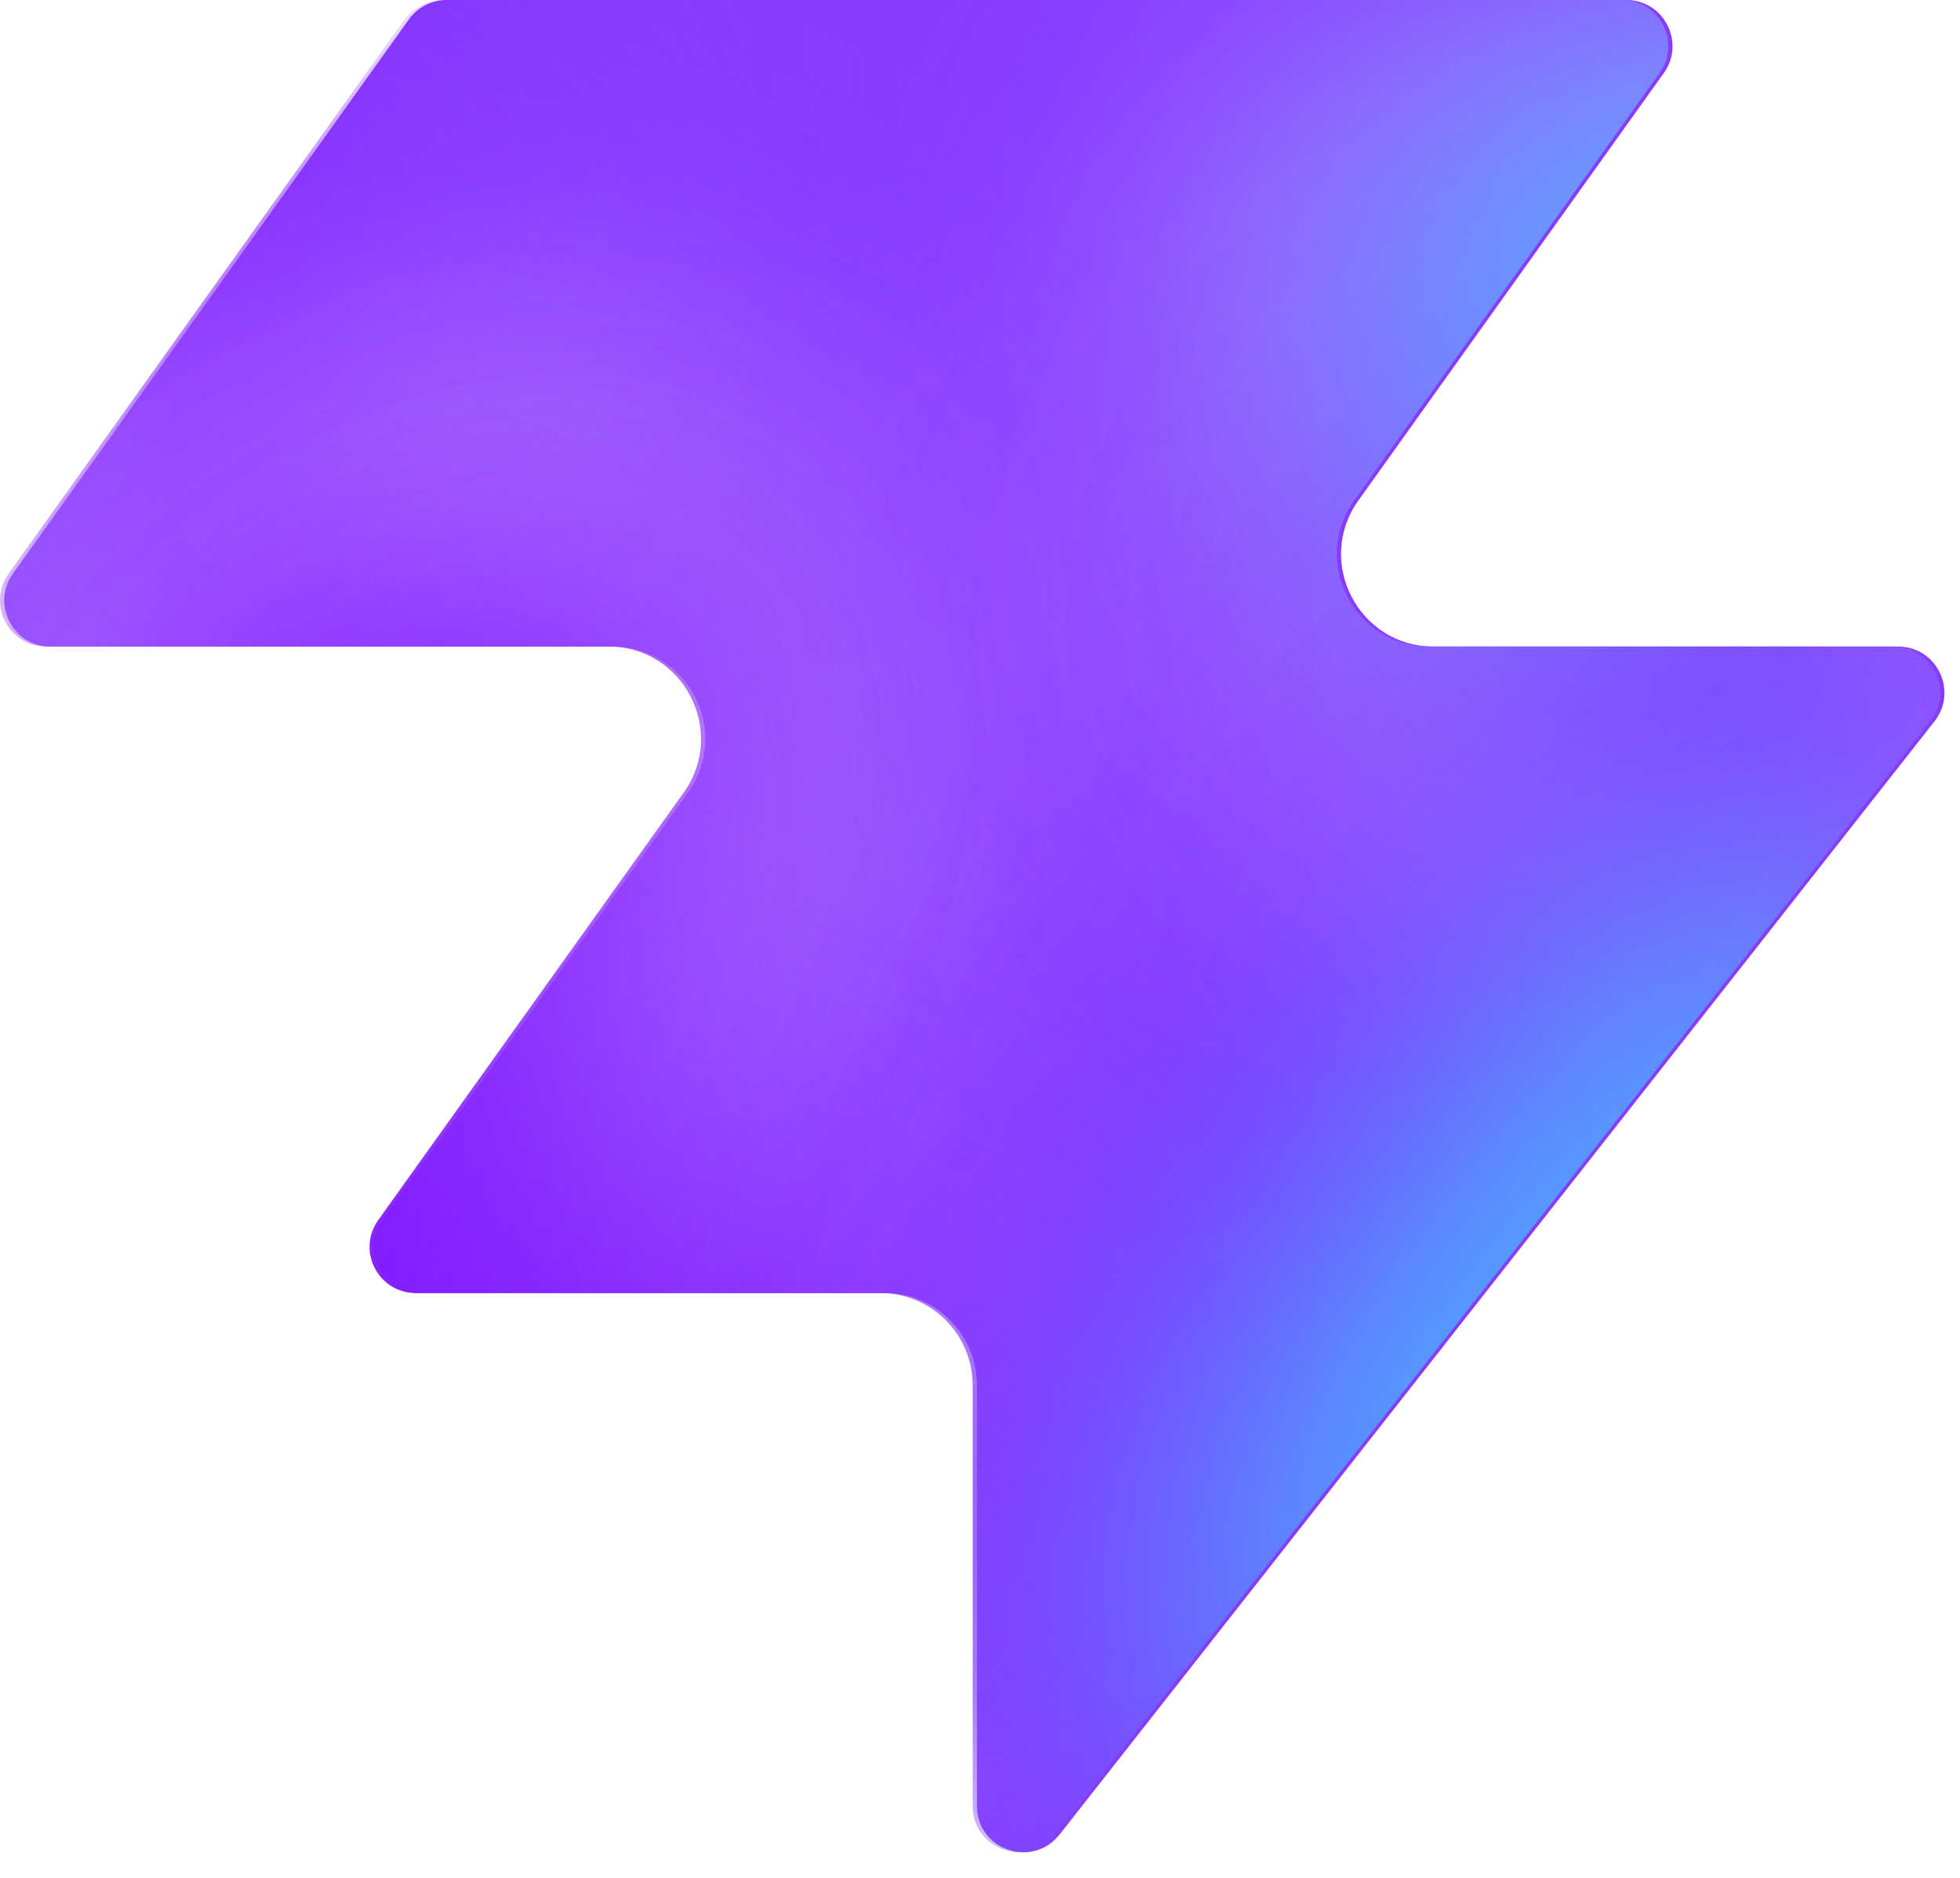
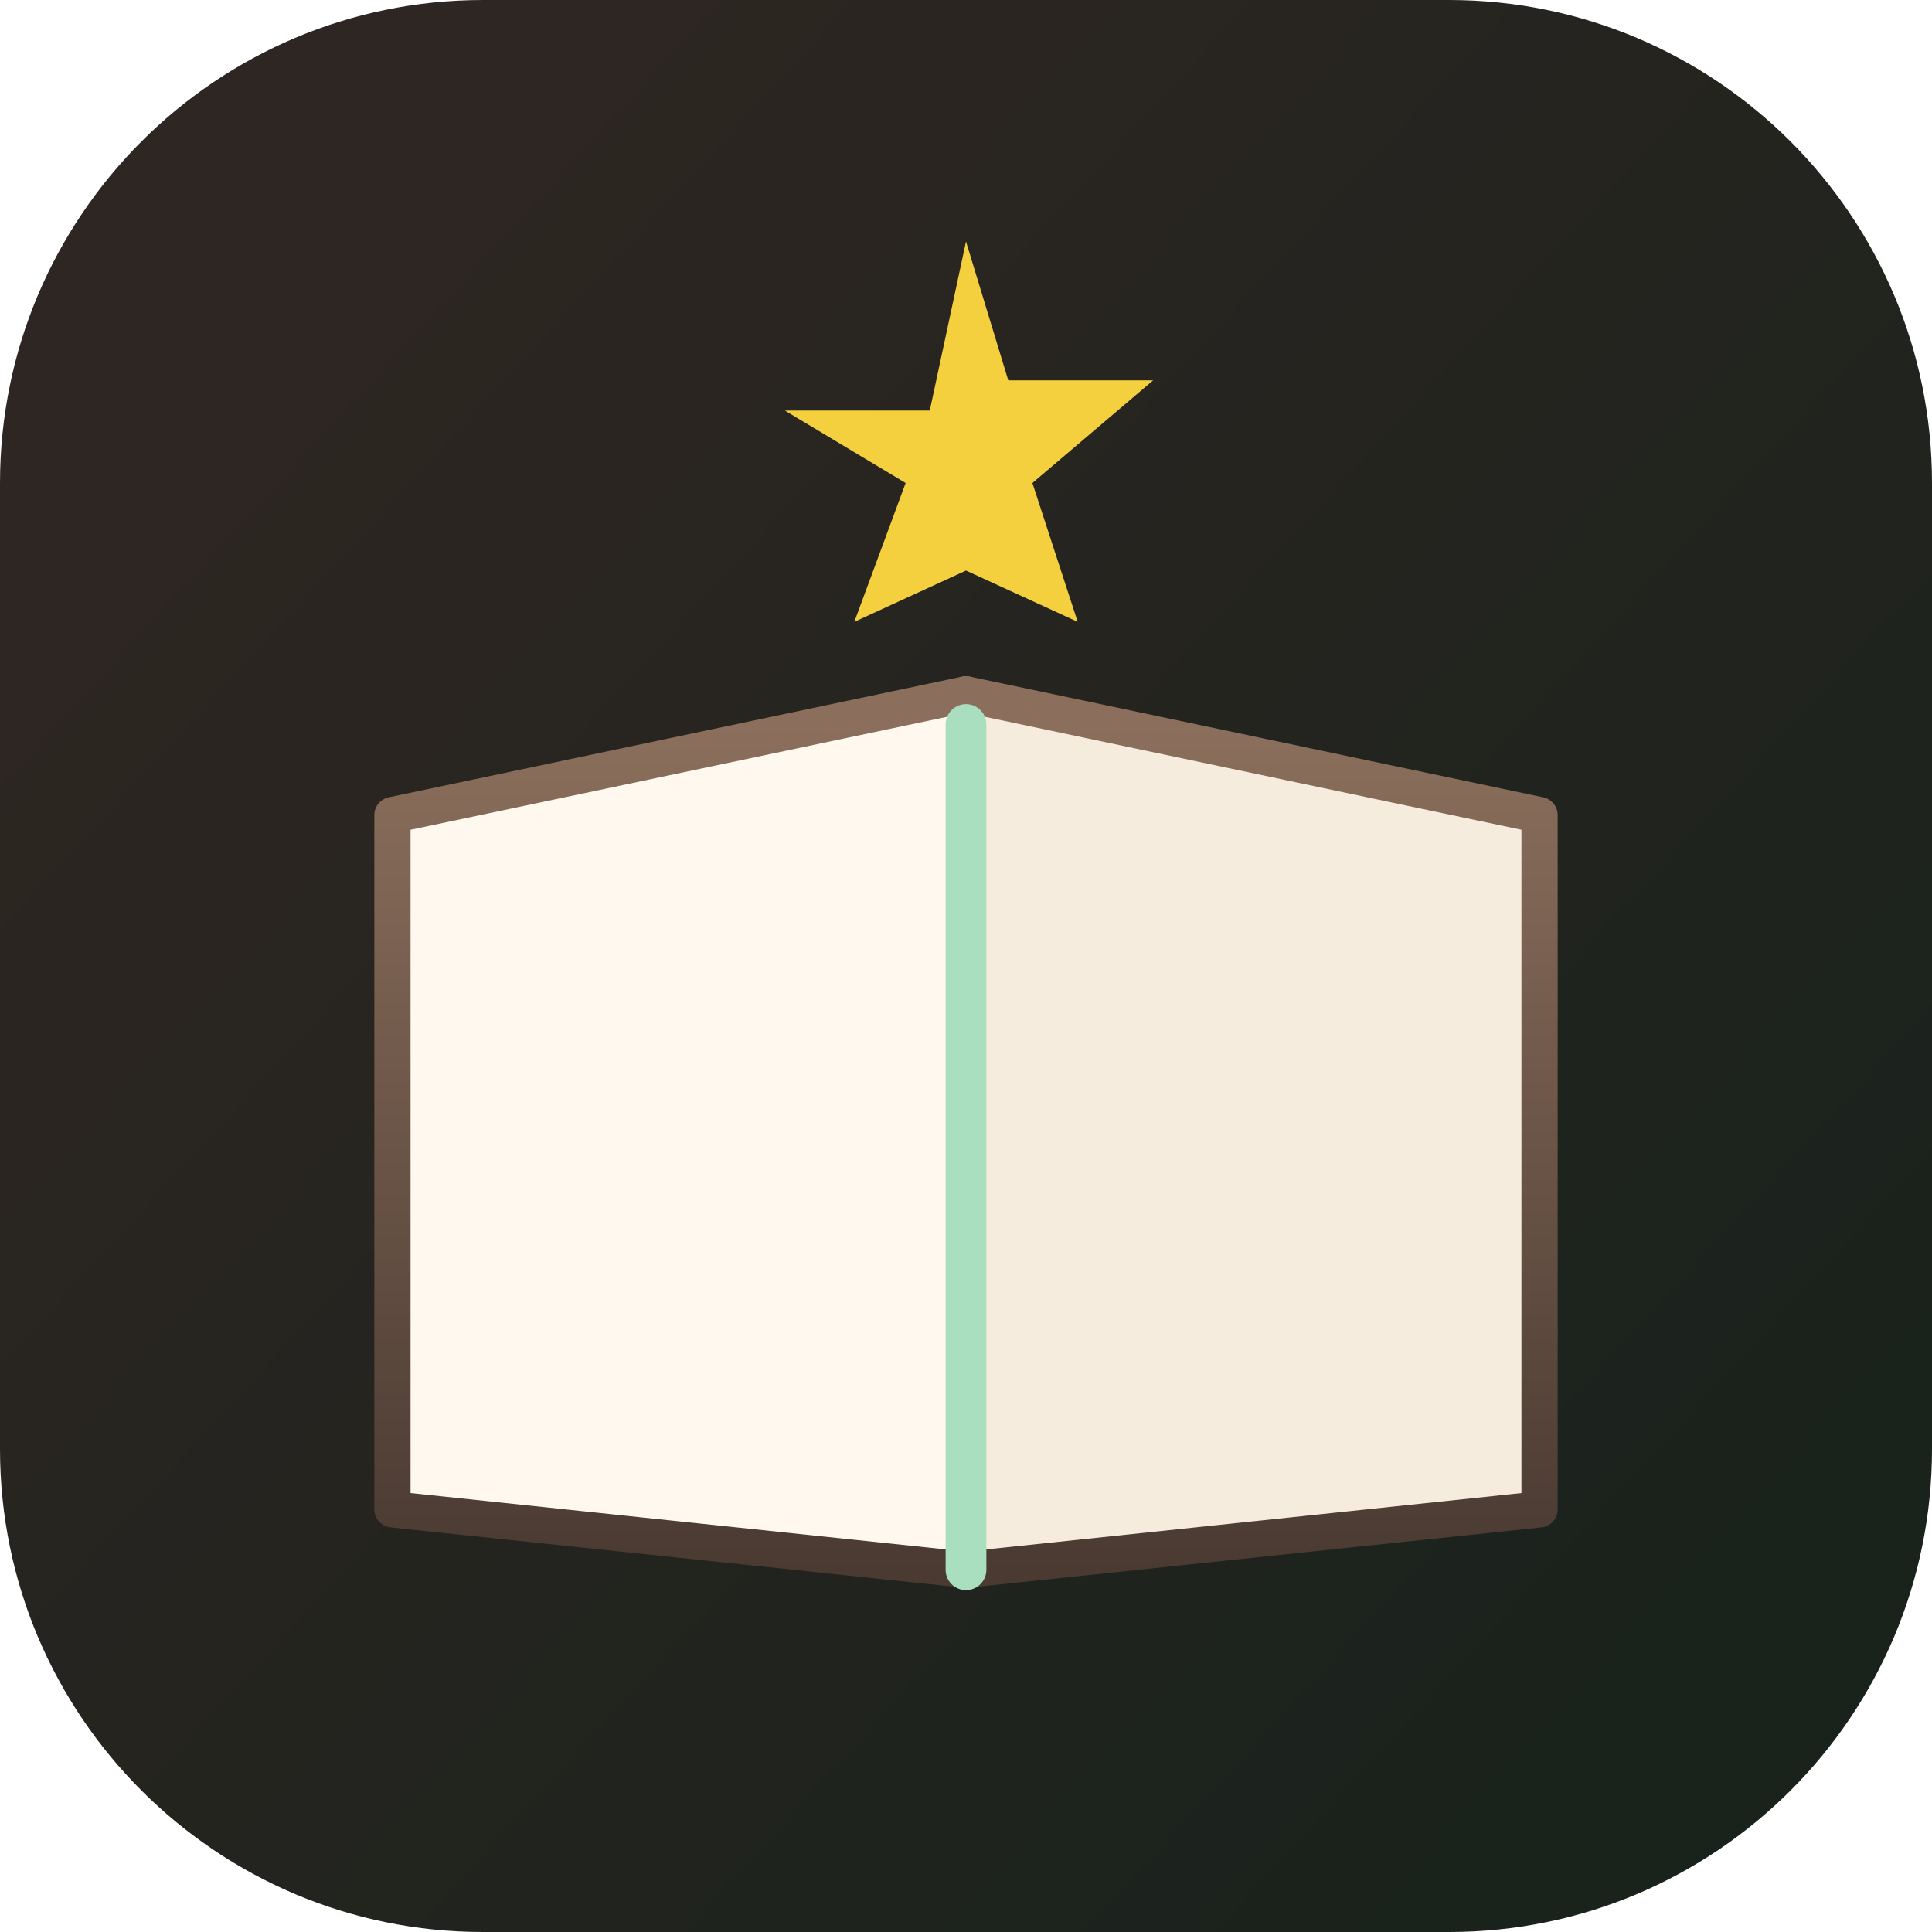
- <svg xmlns="http://www.w3.org/2000/svg" width="48" height="46" fill="none" viewBox="0 0 48 46">
-   <path fill="#863bff" d="M25.946 44.938c-.664.845-2.021.375-2.021-.698V33.937a2.26 2.26 0 0 0-2.262-2.262H10.287c-.92 0-1.456-1.04-.92-1.788l7.48-10.471c1.07-1.497 0-3.578-1.842-3.578H1.237c-.92 0-1.456-1.04-.92-1.788L10.013.474c.214-.297.556-.474.92-.474h28.894c.92 0 1.456 1.04.92 1.788l-7.48 10.471c-1.07 1.498 0 3.579 1.842 3.579h11.377c.943 0 1.473 1.088.89 1.83L25.947 44.94z" style="fill:#863bff;fill:color(display-p3 .525 .23 1);fill-opacity:1" />
-   <mask id="a" width="48" height="46" x="0" y="0" maskUnits="userSpaceOnUse" style="mask-type:alpha">
-     <path fill="#000" d="M25.842 44.938c-.664.844-2.021.375-2.021-.698V33.937a2.26 2.26 0 0 0-2.262-2.262H10.183c-.92 0-1.456-1.04-.92-1.788l7.48-10.471c1.07-1.498 0-3.579-1.842-3.579H1.133c-.92 0-1.456-1.04-.92-1.787L9.91.473c.214-.297.556-.474.92-.474h28.894c.92 0 1.456 1.04.92 1.788l-7.48 10.471c-1.07 1.498 0 3.578 1.842 3.578h11.377c.943 0 1.473 1.088.89 1.832L25.843 44.94z" style="fill:#000;fill-opacity:1" />
-   </mask>
-   <g mask="url(#a)">
-     <g filter="url(#b)">
-       <ellipse cx="5.508" cy="14.704" fill="#ede6ff" rx="5.508" ry="14.704" style="fill:#ede6ff;fill:color(display-p3 .927 .903 1);fill-opacity:1" transform="matrix(.00324 1 1 -.00324 -4.47 31.516)" />
-     </g>
-     <g filter="url(#c)">
-       <ellipse cx="10.399" cy="29.851" fill="#ede6ff" rx="10.399" ry="29.851" style="fill:#ede6ff;fill:color(display-p3 .927 .903 1);fill-opacity:1" transform="matrix(.00324 1 1 -.00324 -39.328 7.883)" />
-     </g>
-     <g filter="url(#d)">
-       <ellipse cx="5.508" cy="30.487" fill="#7e14ff" rx="5.508" ry="30.487" style="fill:#7e14ff;fill:color(display-p3 .492 .077 1);fill-opacity:1" transform="rotate(89.814 -25.913 -14.639)scale(1 -1)" />
-     </g>
-     <g filter="url(#e)">
-       <ellipse cx="5.508" cy="30.599" fill="#7e14ff" rx="5.508" ry="30.599" style="fill:#7e14ff;fill:color(display-p3 .492 .077 1);fill-opacity:1" transform="rotate(89.814 -32.644 -3.334)scale(1 -1)" />
-     </g>
-     <g filter="url(#f)">
-       <ellipse cx="5.508" cy="30.599" fill="#7e14ff" rx="5.508" ry="30.599" style="fill:#7e14ff;fill:color(display-p3 .492 .077 1);fill-opacity:1" transform="matrix(.00324 1 1 -.00324 -34.34 30.47)" />
-     </g>
-     <g filter="url(#g)">
-       <ellipse cx="14.072" cy="22.078" fill="#ede6ff" rx="14.072" ry="22.078" style="fill:#ede6ff;fill:color(display-p3 .927 .903 1);fill-opacity:1" transform="rotate(93.35 24.506 48.493)scale(-1 1)" />
-     </g>
-     <g filter="url(#h)">
-       <ellipse cx="3.47" cy="21.501" fill="#7e14ff" rx="3.47" ry="21.501" style="fill:#7e14ff;fill:color(display-p3 .492 .077 1);fill-opacity:1" transform="rotate(89.009 28.708 47.59)scale(-1 1)" />
-     </g>
-     <g filter="url(#i)">
-       <ellipse cx="3.47" cy="21.501" fill="#7e14ff" rx="3.47" ry="21.501" style="fill:#7e14ff;fill:color(display-p3 .492 .077 1);fill-opacity:1" transform="rotate(89.009 28.708 47.59)scale(-1 1)" />
-     </g>
-     <g filter="url(#j)">
-       <ellipse cx=".387" cy="8.972" fill="#7e14ff" rx="4.407" ry="29.108" style="fill:#7e14ff;fill:color(display-p3 .492 .077 1);fill-opacity:1" transform="rotate(39.51 .387 8.972)" />
-     </g>
-     <g filter="url(#k)">
-       <ellipse cx="47.523" cy="-6.092" fill="#7e14ff" rx="4.407" ry="29.108" style="fill:#7e14ff;fill:color(display-p3 .492 .077 1);fill-opacity:1" transform="rotate(37.892 47.523 -6.092)" />
-     </g>
-     <g filter="url(#l)">
-       <ellipse cx="41.412" cy="6.333" fill="#47bfff" rx="5.971" ry="9.665" style="fill:#47bfff;fill:color(display-p3 .28 .748 1);fill-opacity:1" transform="rotate(37.892 41.412 6.333)" />
-     </g>
-     <g filter="url(#m)">
-       <ellipse cx="-1.879" cy="38.332" fill="#7e14ff" rx="4.407" ry="29.108" style="fill:#7e14ff;fill:color(display-p3 .492 .077 1);fill-opacity:1" transform="rotate(37.892 -1.88 38.332)" />
-     </g>
-     <g filter="url(#n)">
-       <ellipse cx="-1.879" cy="38.332" fill="#7e14ff" rx="4.407" ry="29.108" style="fill:#7e14ff;fill:color(display-p3 .492 .077 1);fill-opacity:1" transform="rotate(37.892 -1.88 38.332)" />
-     </g>
-     <g filter="url(#o)">
-       <ellipse cx="35.651" cy="29.907" fill="#7e14ff" rx="4.407" ry="29.108" style="fill:#7e14ff;fill:color(display-p3 .492 .077 1);fill-opacity:1" transform="rotate(37.892 35.651 29.907)" />
-     </g>
-     <g filter="url(#p)">
-       <ellipse cx="38.418" cy="32.4" fill="#47bfff" rx="5.971" ry="15.297" style="fill:#47bfff;fill:color(display-p3 .28 .748 1);fill-opacity:1" transform="rotate(37.892 38.418 32.4)" />
-     </g>
-   </g>
+ <svg xmlns="http://www.w3.org/2000/svg" viewBox="0 0 64 64" fill="none">
  <defs>
-     <filter id="b" width="60.045" height="41.654" x="-19.77" y="16.149" color-interpolation-filters="sRGB" filterUnits="userSpaceOnUse">
-       <feFlood flood-opacity="0" result="BackgroundImageFix" />
-       <feBlend in="SourceGraphic" in2="BackgroundImageFix" result="shape" />
-       <feGaussianBlur result="effect1_foregroundBlur_2002_17158" stdDeviation="7.659" />
-     </filter>
-     <filter id="c" width="90.34" height="51.437" x="-54.613" y="-7.533" color-interpolation-filters="sRGB" filterUnits="userSpaceOnUse">
-       <feFlood flood-opacity="0" result="BackgroundImageFix" />
-       <feBlend in="SourceGraphic" in2="BackgroundImageFix" result="shape" />
-       <feGaussianBlur result="effect1_foregroundBlur_2002_17158" stdDeviation="7.659" />
-     </filter>
-     <filter id="d" width="79.355" height="29.4" x="-49.64" y="2.03" color-interpolation-filters="sRGB" filterUnits="userSpaceOnUse">
-       <feFlood flood-opacity="0" result="BackgroundImageFix" />
-       <feBlend in="SourceGraphic" in2="BackgroundImageFix" result="shape" />
-       <feGaussianBlur result="effect1_foregroundBlur_2002_17158" stdDeviation="4.596" />
-     </filter>
-     <filter id="e" width="79.579" height="29.4" x="-45.045" y="20.029" color-interpolation-filters="sRGB" filterUnits="userSpaceOnUse">
-       <feFlood flood-opacity="0" result="BackgroundImageFix" />
-       <feBlend in="SourceGraphic" in2="BackgroundImageFix" result="shape" />
-       <feGaussianBlur result="effect1_foregroundBlur_2002_17158" stdDeviation="4.596" />
-     </filter>
-     <filter id="f" width="79.579" height="29.4" x="-43.513" y="21.178" color-interpolation-filters="sRGB" filterUnits="userSpaceOnUse">
-       <feFlood flood-opacity="0" result="BackgroundImageFix" />
-       <feBlend in="SourceGraphic" in2="BackgroundImageFix" result="shape" />
-       <feGaussianBlur result="effect1_foregroundBlur_2002_17158" stdDeviation="4.596" />
-     </filter>
-     <filter id="g" width="74.749" height="58.852" x="15.756" y="-17.901" color-interpolation-filters="sRGB" filterUnits="userSpaceOnUse">
-       <feFlood flood-opacity="0" result="BackgroundImageFix" />
-       <feBlend in="SourceGraphic" in2="BackgroundImageFix" result="shape" />
-       <feGaussianBlur result="effect1_foregroundBlur_2002_17158" stdDeviation="7.659" />
-     </filter>
-     <filter id="h" width="61.377" height="25.362" x="23.548" y="2.284" color-interpolation-filters="sRGB" filterUnits="userSpaceOnUse">
-       <feFlood flood-opacity="0" result="BackgroundImageFix" />
-       <feBlend in="SourceGraphic" in2="BackgroundImageFix" result="shape" />
-       <feGaussianBlur result="effect1_foregroundBlur_2002_17158" stdDeviation="4.596" />
-     </filter>
-     <filter id="i" width="61.377" height="25.362" x="23.548" y="2.284" color-interpolation-filters="sRGB" filterUnits="userSpaceOnUse">
-       <feFlood flood-opacity="0" result="BackgroundImageFix" />
-       <feBlend in="SourceGraphic" in2="BackgroundImageFix" result="shape" />
-       <feGaussianBlur result="effect1_foregroundBlur_2002_17158" stdDeviation="4.596" />
-     </filter>
-     <filter id="j" width="56.045" height="63.649" x="-27.636" y="-22.853" color-interpolation-filters="sRGB" filterUnits="userSpaceOnUse">
-       <feFlood flood-opacity="0" result="BackgroundImageFix" />
-       <feBlend in="SourceGraphic" in2="BackgroundImageFix" result="shape" />
-       <feGaussianBlur result="effect1_foregroundBlur_2002_17158" stdDeviation="4.596" />
-     </filter>
-     <filter id="k" width="54.814" height="64.646" x="20.116" y="-38.415" color-interpolation-filters="sRGB" filterUnits="userSpaceOnUse">
-       <feFlood flood-opacity="0" result="BackgroundImageFix" />
-       <feBlend in="SourceGraphic" in2="BackgroundImageFix" result="shape" />
-       <feGaussianBlur result="effect1_foregroundBlur_2002_17158" stdDeviation="4.596" />
-     </filter>
-     <filter id="l" width="33.541" height="35.313" x="24.641" y="-11.323" color-interpolation-filters="sRGB" filterUnits="userSpaceOnUse">
-       <feFlood flood-opacity="0" result="BackgroundImageFix" />
-       <feBlend in="SourceGraphic" in2="BackgroundImageFix" result="shape" />
-       <feGaussianBlur result="effect1_foregroundBlur_2002_17158" stdDeviation="4.596" />
-     </filter>
-     <filter id="m" width="54.814" height="64.646" x="-29.286" y="6.009" color-interpolation-filters="sRGB" filterUnits="userSpaceOnUse">
-       <feFlood flood-opacity="0" result="BackgroundImageFix" />
-       <feBlend in="SourceGraphic" in2="BackgroundImageFix" result="shape" />
-       <feGaussianBlur result="effect1_foregroundBlur_2002_17158" stdDeviation="4.596" />
-     </filter>
-     <filter id="n" width="54.814" height="64.646" x="-29.286" y="6.009" color-interpolation-filters="sRGB" filterUnits="userSpaceOnUse">
-       <feFlood flood-opacity="0" result="BackgroundImageFix" />
-       <feBlend in="SourceGraphic" in2="BackgroundImageFix" result="shape" />
-       <feGaussianBlur result="effect1_foregroundBlur_2002_17158" stdDeviation="4.596" />
-     </filter>
-     <filter id="o" width="54.814" height="64.646" x="8.244" y="-2.416" color-interpolation-filters="sRGB" filterUnits="userSpaceOnUse">
-       <feFlood flood-opacity="0" result="BackgroundImageFix" />
-       <feBlend in="SourceGraphic" in2="BackgroundImageFix" result="shape" />
-       <feGaussianBlur result="effect1_foregroundBlur_2002_17158" stdDeviation="4.596" />
-     </filter>
-     <filter id="p" width="39.409" height="43.623" x="18.713" y="10.588" color-interpolation-filters="sRGB" filterUnits="userSpaceOnUse">
-       <feFlood flood-opacity="0" result="BackgroundImageFix" />
-       <feBlend in="SourceGraphic" in2="BackgroundImageFix" result="shape" />
-       <feGaussianBlur result="effect1_foregroundBlur_2002_17158" stdDeviation="4.596" />
-     </filter>
+     <linearGradient id="bg" x1="8" y1="10" x2="56" y2="54" gradientUnits="userSpaceOnUse">
+       <stop stop-color="#2e2622" />
+       <stop offset="1" stop-color="#1a221c" />
+     </linearGradient>
+     <linearGradient id="edge" x1="32" y1="24" x2="32" y2="52" gradientUnits="userSpaceOnUse">
+       <stop stop-color="#8b6f5c" />
+       <stop offset="1" stop-color="#4a3a32" />
+     </linearGradient>
  </defs>
+   <rect width="64" height="64" rx="16" fill="url(#bg)" />
+   <path fill="#f4d03f" d="m32 8 1.4 4.6h4.8L34.2 16l1.5 4.6L32 18.9l-3.7 1.7L30 16l-4-2.4h4.8L32 8Z" />
+   <polygon fill="#fff8ee" stroke="url(#edge)" stroke-width="1.2" stroke-linejoin="round" points="32,23 13,27 13,50 32,52" />
+   <polygon fill="#f5ecdd" stroke="url(#edge)" stroke-width="1.2" stroke-linejoin="round" points="32,23 51,27 51,50 32,52" />
+   <path stroke="#a9dfbf" stroke-width="1.35" stroke-linecap="round" d="M32 24v28" />
</svg>
